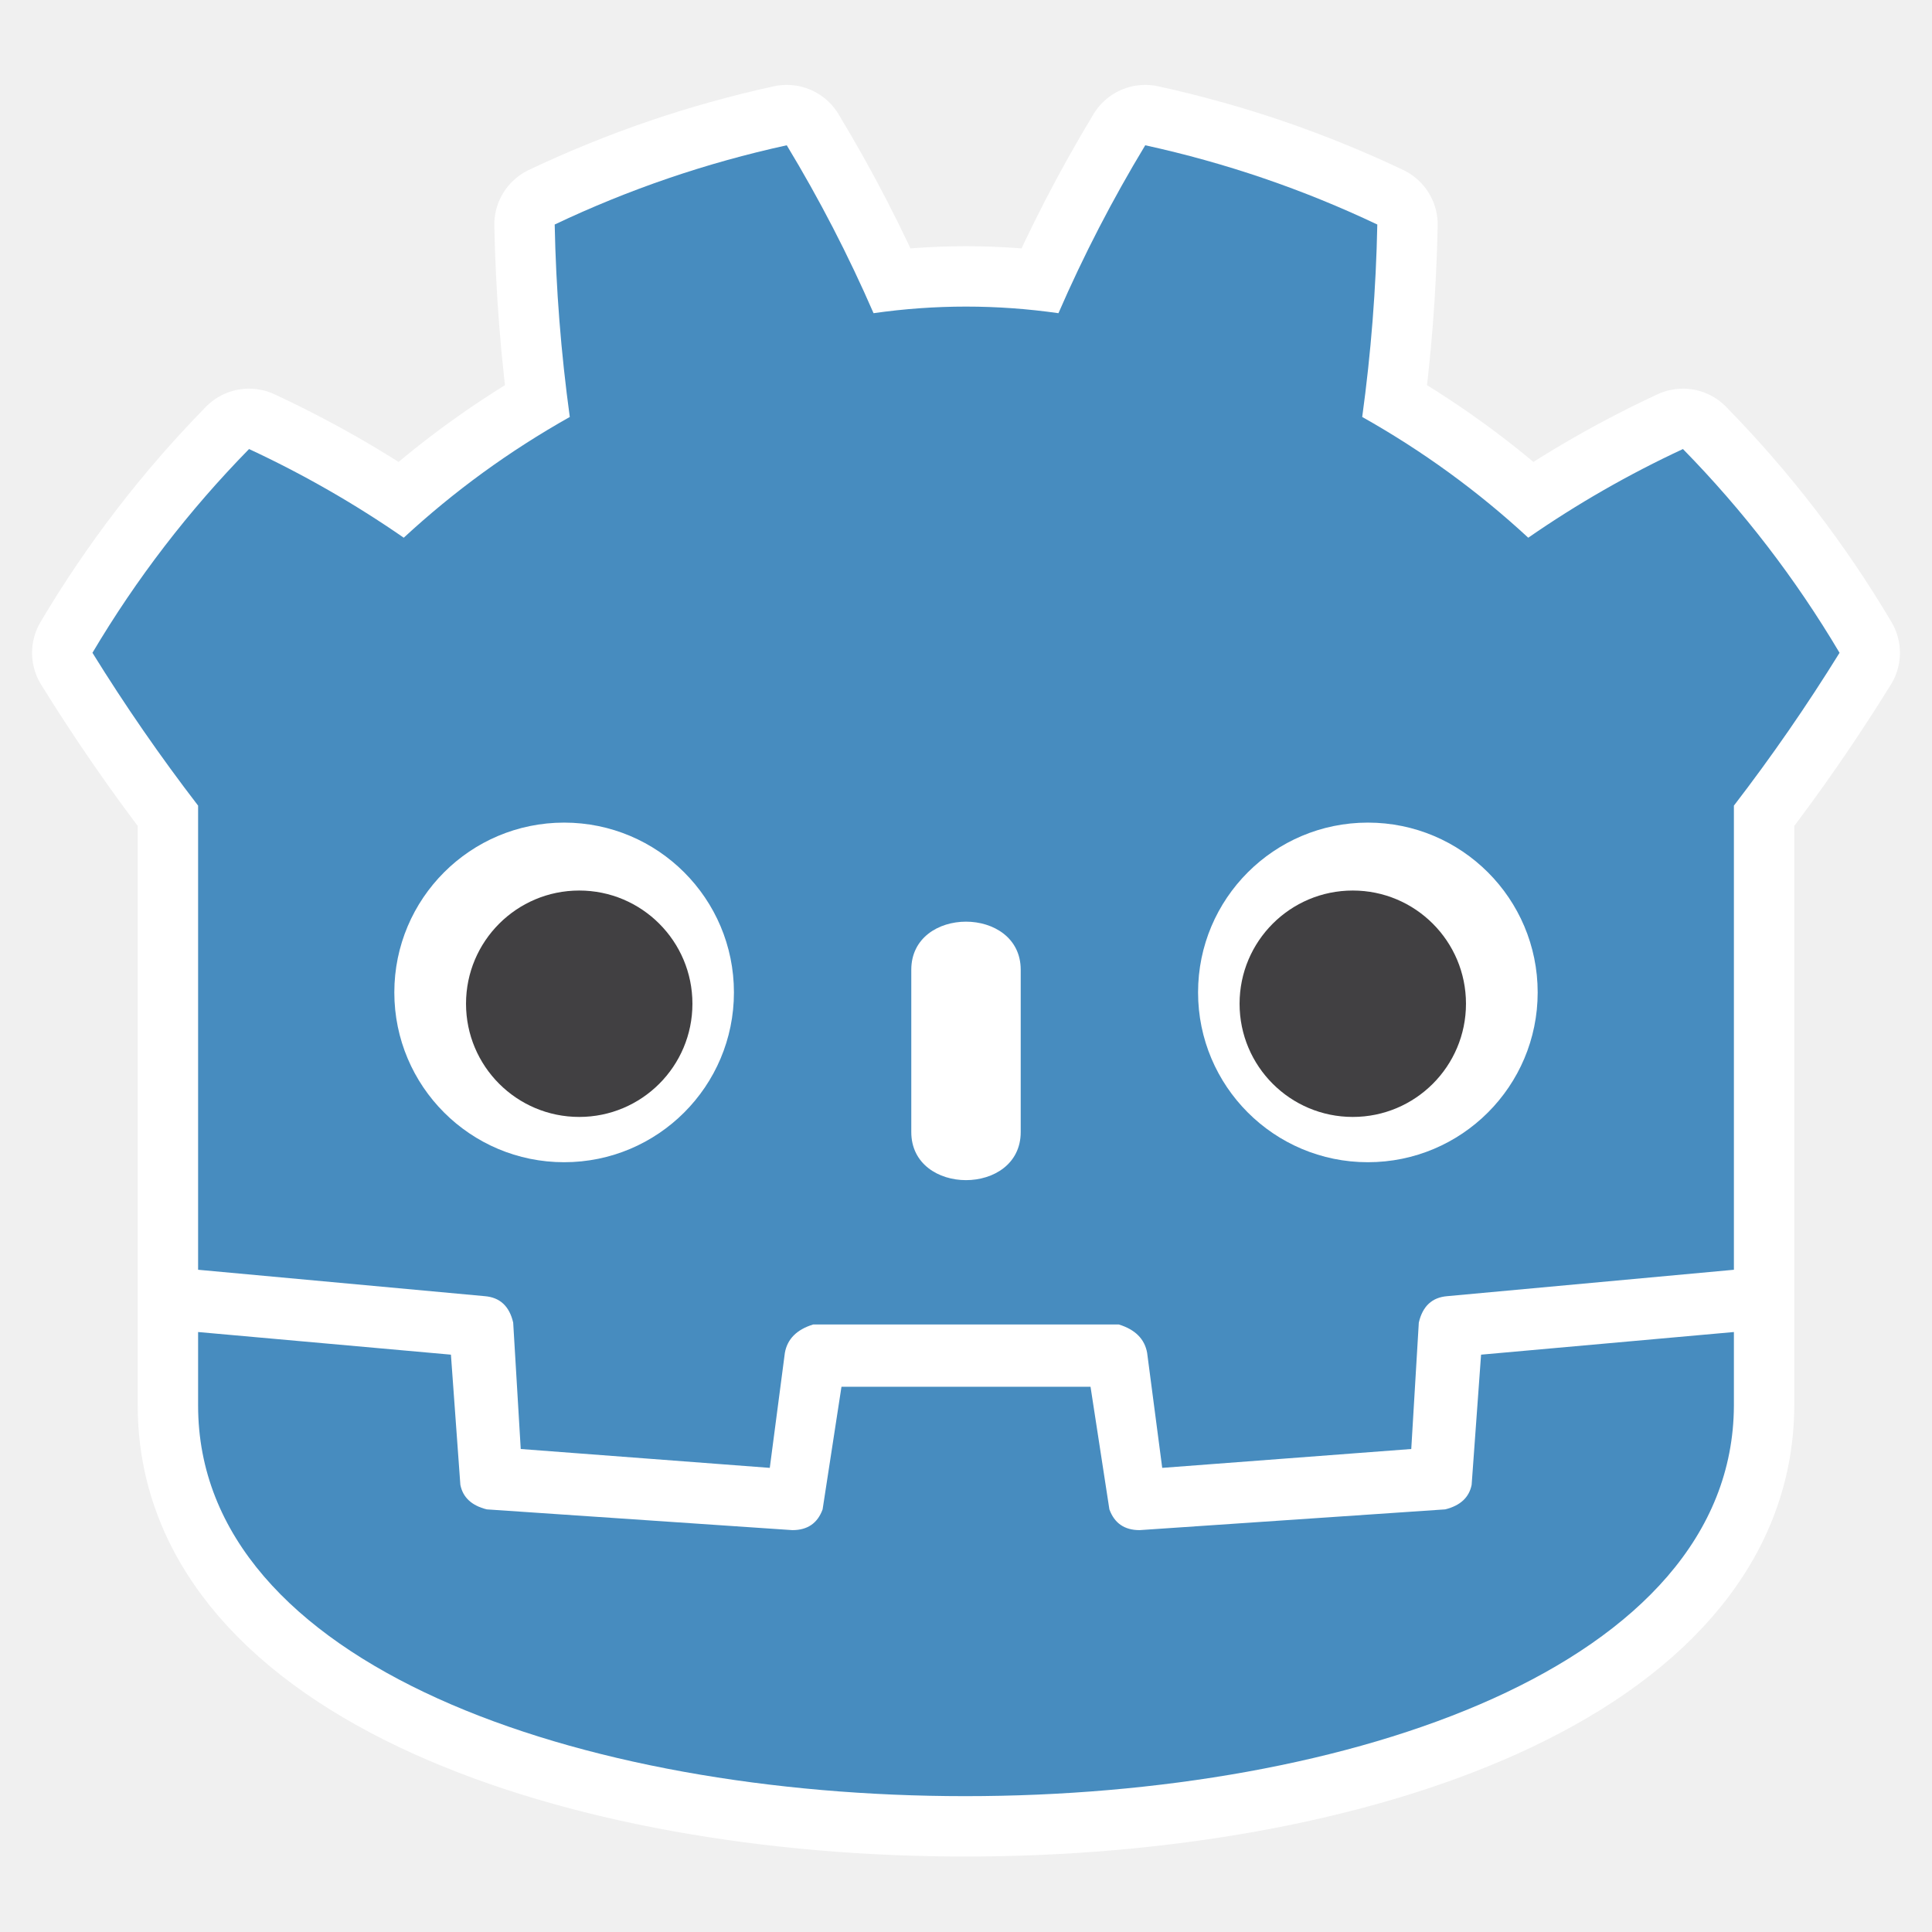
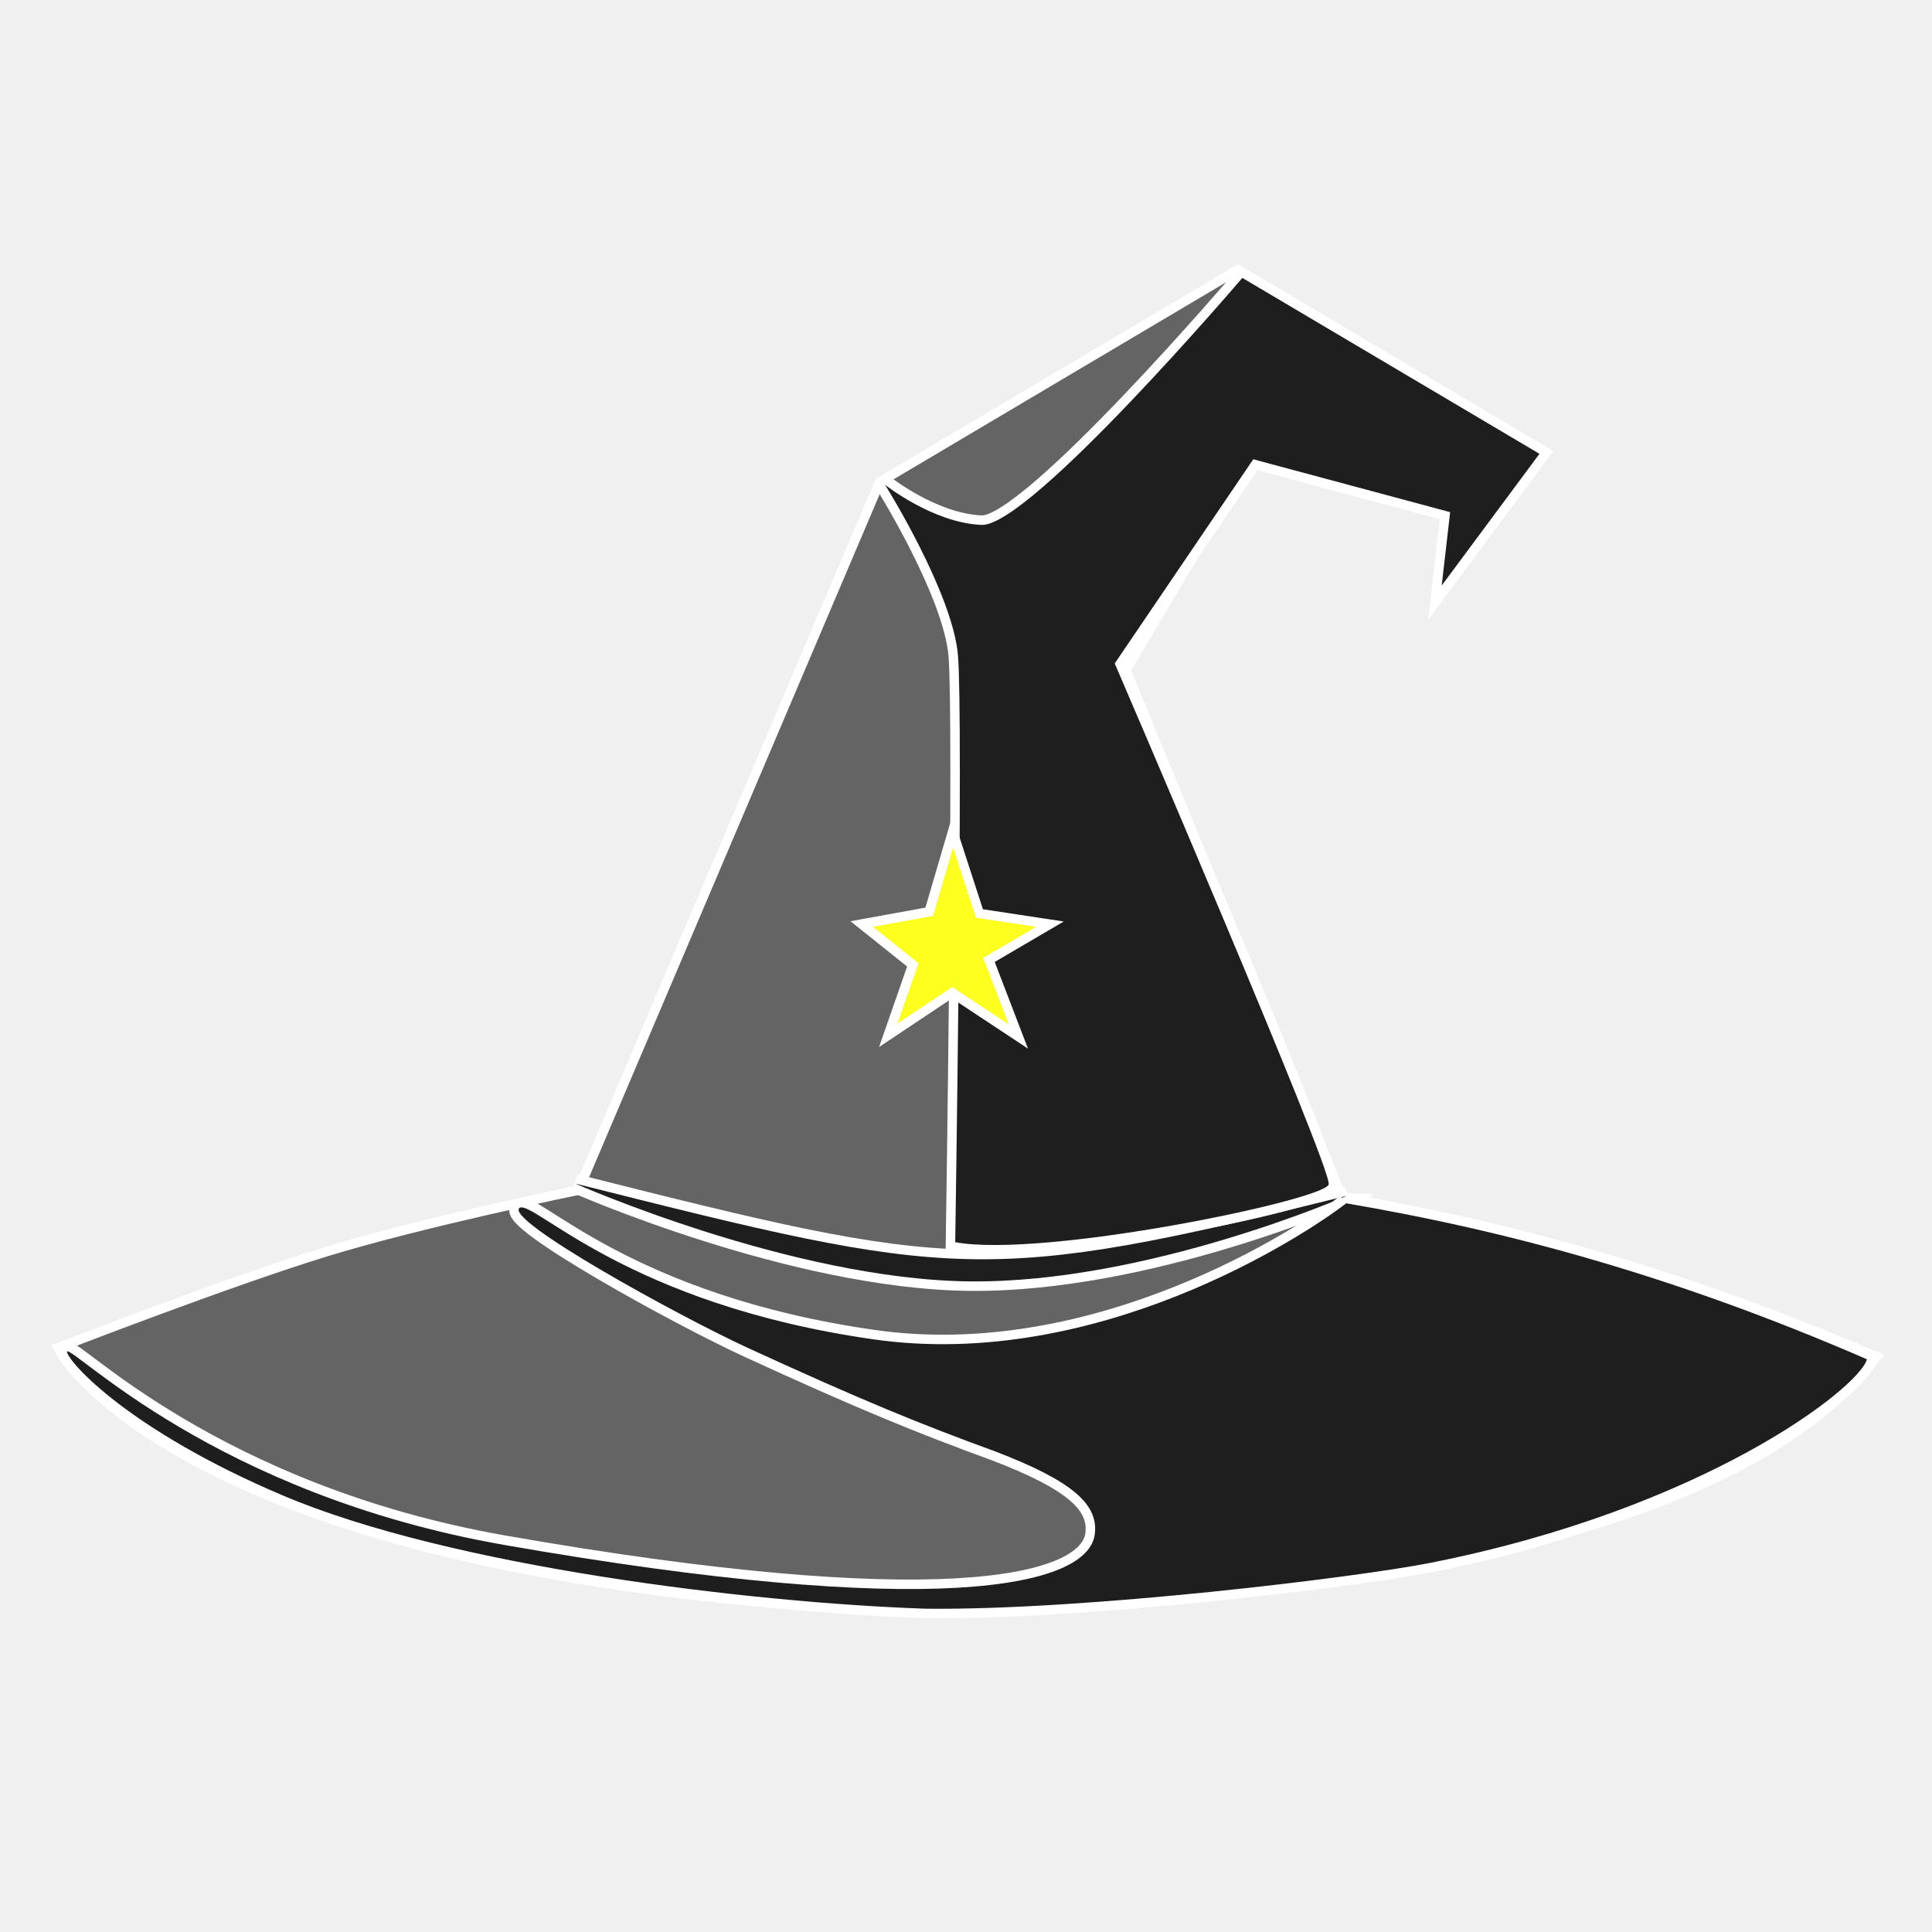
- <svg xmlns="http://www.w3.org/2000/svg" width="1024" height="1024">
-   <g fill="#fff">
-     <path d="M105 673v33q407 354 814 0v-33z" />
-     <path fill="none" stroke="#fff" stroke-linejoin="round" stroke-width="64" d="M105 745c0 276 813 276 814 0V427q30-39 56-81-35-59-83-108-43 20-82 47-40-37-88-64 7-51 8-102-59-28-123-42-26 43-46 89-49-7-98 0-20-46-46-89-64 14-123 42 1 51 8 102-48 27-88 64-39-27-82-47-48 49-83 108 26 42 56 81v318z" />
-     <path fill="#478cbf" d="m105 673 152 14q12 1 15 14l4 67 132 10 8-61q2-11 15-15h162q13 4 15 15l8 61 132-10 4-67q3-13 15-14l152-14V427q30-39 56-81-35-59-83-108-43 20-82 47-40-37-88-64 7-51 8-102-59-28-123-42-26 43-46 89-49-7-98 0-20-46-46-89-64 14-123 42 1 51 8 102-48 27-88 64-39-27-82-47-48 49-83 108 26 42 56 81zm0 33v39c0 276 813 276 814 0v-39l-134 12-5 69q-2 10-14 13l-162 11q-12 0-16-11l-10-65H446l-10 65q-4 11-16 11l-162-11q-12-3-14-13l-5-69z" />
-     <path d="M483 600c0 34 58 34 58 0v-86c0-34-58-34-58 0z" />
-     <circle cx="725" cy="526" r="90" />
-     <circle cx="299" cy="526" r="90" />
-   </g>
-   <g fill="#414042">
-     <circle cx="307" cy="532" r="60" />
-     <circle cx="717" cy="532" r="60" />
+ <svg xmlns="http://www.w3.org/2000/svg" xml:space="preserve" width="1024" height="1024">
+   <g stroke="#fff" stroke-linecap="round" stroke-width="3.979" paint-order="stroke fill markers">
+     <path fill="#646464" d="m 583.675,312.663 42.734,11.901 -2.339,15.91 20.205,-27.383 -63.035,-37.482 -74.379,44.087 -63.29,148.759 c 0,0 -32.997,6.762 -53.283,12.983 -20.285,6.221 -55.176,19.744 -55.176,19.744 0,0 26.258,47.928 180.674,54.094 140.622,-4.079 182.149,-32.884 197.898,-52.302 -41.148,-17.503 -72.307,-25.516 -111.348,-33.167 L 556.628,358.373 Z" transform="translate(-812.053 -550.288)scale(2.52593)" />
+     <path fill="#1e1e1e" d="m 442.151,466.19 c 0,0 45.54,20.162 82.834,20.544 37.294,0.383 79.178,-17.978 79.178,-17.978 -76.096,18.85 -82.411,17.469 -162.012,-2.566 z" transform="translate(-812.053 -550.288)scale(2.52593)" />
+     <path fill="#1e1e1e" d="m 582.169,276.167 c 0,0 -44.562,52.212 -54.698,51.829 -10.136,-0.383 -20.273,-8.415 -20.273,-8.415 0,0 14.153,22.568 15.3,35.764 1.148,13.196 -0.574,123.166 -0.574,123.166 18.506,3.403 77.674,-8.863 78.372,-12.145 0.709,-3.331 -44.903,-109.299 -44.903,-109.299 l 29.07,-42.84 41.31,11.093 -1.769,15.396 20.512,-27.636 z" transform="translate(-812.053 -550.288)scale(2.52593)" />
+     <path fill="#fdff1e" d="m 504.608,412.338 12.623,-2.295 4.208,-14.344 4.781,14.726 12.623,1.913 -11.093,6.503 5.355,13.961 -11.858,-7.841 -11.475,7.65 4.399,-12.623 z" transform="translate(-812.053 -550.288)scale(2.52593)" />
+     <path fill="#1e1e1e" d="m 603.96,470.348 c -8.94,6.92 -52.296,35.265 -99.263,28.535 -51.844,-7.429 -71.144,-29.243 -74.193,-27.588 -3.218,2.542 33.204,22.644 48.093,29.481 23.716,10.891 36.004,15.904 51.781,21.657 16.338,6.261 21.575,11.156 20.84,17.291 -1.362,11.368 -34.398,17.985 -123.901,2.313 -60.879,-10.66 -90.496,-41.831 -91.799,-40.585 0.289,2.259 13.102,16.524 45.271,30.181 35.458,15.053 98.646,22.544 134.862,23.778 33.458,0.406 90.592,-6.582 105.889,-9.602 57.476,-11.344 90.082,-36.723 91.689,-42.734 -40.107,-17.42 -75.551,-27.002 -109.27,-32.727 z" transform="translate(-812.053 -550.288)scale(2.52593)" />
  </g>
</svg>
